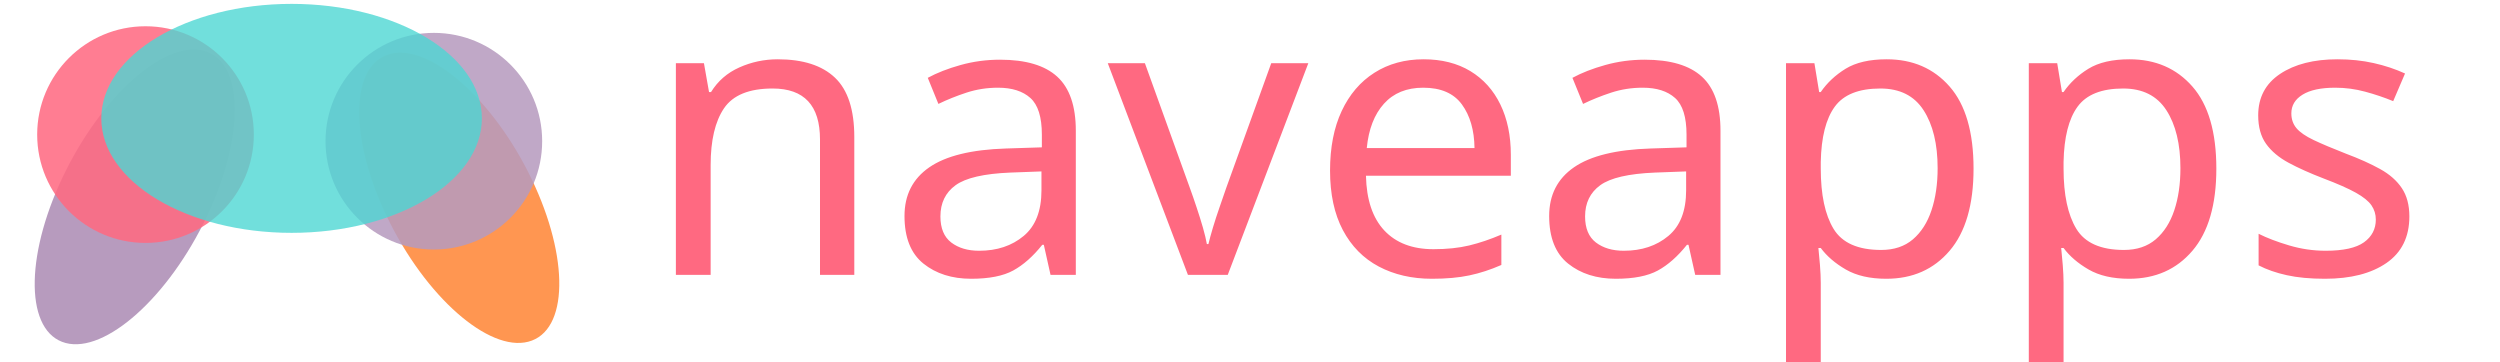
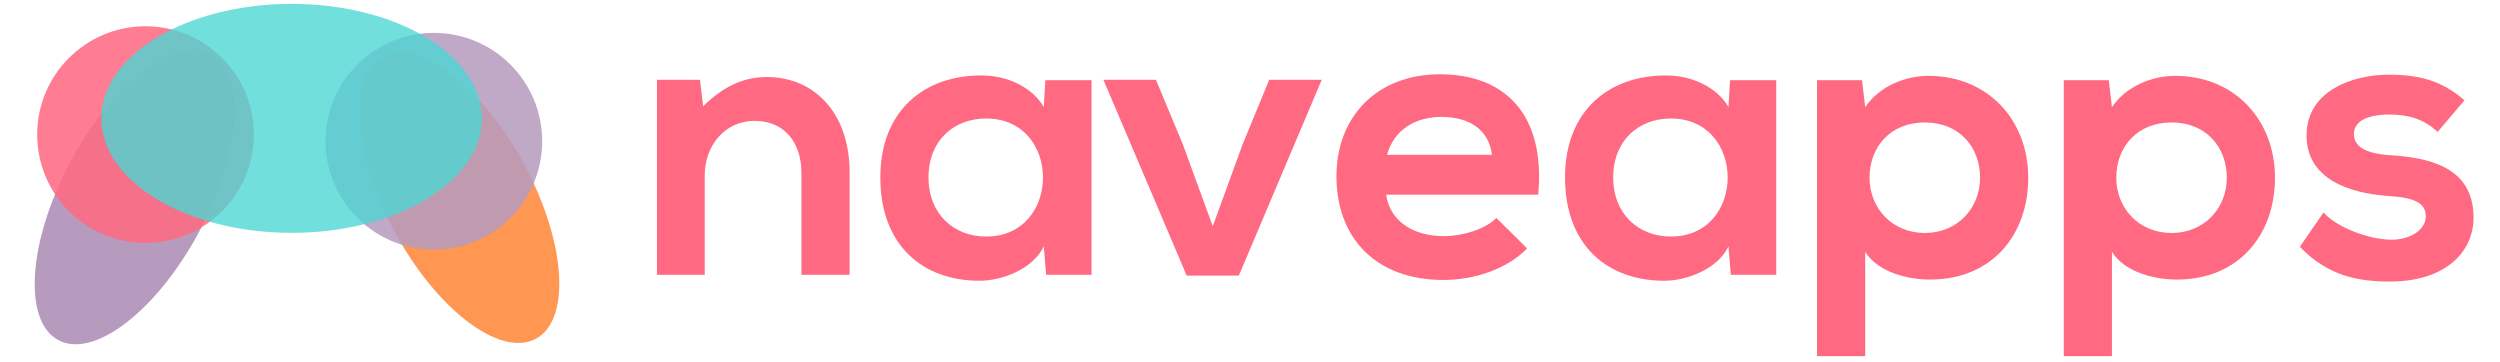
<svg xmlns="http://www.w3.org/2000/svg" version="1.1" id="svg2" xml:space="preserve" width="1008.674" height="145.699" viewBox="0 0 1008.674 145.699">
  <defs id="defs6">
    <rect x="330.066" y="443.257" width="427.412" height="152.501" id="rect1190" />
    <clipPath clipPathUnits="userSpaceOnUse" id="clipPath58">
      <path d="M 0,600 H 800 V 0 H 0 Z" id="path56" />
    </clipPath>
    <clipPath clipPathUnits="userSpaceOnUse" id="clipPath114">
      <path d="M 0,600 H 800 V 0 H 0 Z" id="path112" />
    </clipPath>
    <clipPath clipPathUnits="userSpaceOnUse" id="clipPath122">
      <path d="m 627.961,481.875 h 94.091 v -12.667 h -94.091 z" id="path120" />
    </clipPath>
    <clipPath clipPathUnits="userSpaceOnUse" id="clipPath156">
      <path d="M 0,600 H 800 V 0 H 0 Z" id="path154" />
    </clipPath>
    <clipPath clipPathUnits="userSpaceOnUse" id="clipPath168">
      <path d="M 175.596,343.624 H 356.001 V 42.273 H 175.596 Z" id="path166" />
    </clipPath>
    <clipPath clipPathUnits="userSpaceOnUse" id="clipPath222">
      <path d="M 409.444,306.629 H 589.516 V 208.38 H 409.444 Z" id="path220" />
    </clipPath>
    <clipPath clipPathUnits="userSpaceOnUse" id="clipPath248">
      <path d="M 0,600 H 800 V 0 H 0 Z" id="path246" />
    </clipPath>
  </defs>
  <g id="g10" transform="matrix(1.333333,0,0,-1.333333,-22.94109,506.9665)">
-     <g id="g873" transform="matrix(0.9755429,0,0,0.9755429,10.9208,8.126672)">
-       <g id="g1186" transform="matrix(0.5417308,0,0,0.5417308,-117.8326,96.8359)">
+     <g id="g897">
+       <g id="g1186" transform="matrix(0.5284816,0,0,0.5284816,-104.0299,102.5943)">
        <g id="g1178" transform="translate(614.2256,-191.2415)">
          <ellipse style="fill:#b79bbe;fill-opacity:1;stroke-width:0.704" id="path1156" cx="455.045" cy="-548.196" transform="matrix(0.4480501,0.8940084,0.9331758,-0.3594202,0,0)" rx="92.84" ry="42.189" />
          <circle style="fill:#ff6982;fill-opacity:0.864;stroke-width:0.639" id="path1139" cx="-301.505" cy="-639.516" r="62.027" transform="scale(1,-1)" />
          <ellipse style="fill:#ff9651;fill-opacity:1;stroke-width:0.699" id="path1156-6" cx="610.883" cy="-166.024" transform="matrix(-0.453583,0.891214,-0.9350099,-0.3546218,0,0)" rx="91.707" ry="42.106" />
          <circle style="fill:#b79bbe;fill-opacity:0.86;stroke-width:0.639" id="path1139-3" cx="-136.409" cy="635.728" r="62.027" />
          <ellipse style="fill:#4dd6d3;fill-opacity:0.796;stroke-width:0.837" id="path1137" cx="-217.86" cy="-648.805" transform="scale(1,-1)" rx="108.959" ry="65.554" />
        </g>
      </g>
-       <text xml:space="preserve" style="font-style:normal;font-weight:normal;font-size:122.457px;line-height:1.25;font-family:sans-serif;fill:#ff6981;fill-opacity:1;stroke:none;stroke-width:3.061" x="205.689" y="-296.177" id="text862" transform="scale(1,-1)">
-         <tspan id="tspan860" x="205.689" y="-296.177" style="font-style:normal;font-variant:normal;font-weight:normal;font-stretch:normal;font-family:'Nexa Bold';-inkscape-font-specification:'Nexa Bold, ';fill:#ff6981;fill-opacity:1;stroke-width:3.061">naveapps</tspan>
-       </text>
+       <g aria-label="naveapps" transform="scale(1,-1)" id="text862" style="font-style:normal;font-weight:normal;font-size:119.462px;line-height:1.25;font-family:sans-serif;fill:#ff6981;fill-opacity:1;stroke:none;stroke-width:2.987">
+         <path d="m 274.297,-297.06 v -30.941 c 0,-18.517 -11.11,-28.91 -24.968,-28.91 -7.407,0 -13.38,2.987 -19.353,8.84 l -0.956,-8.004 h -13.021 v 59.014 h 14.455 v -30.104 c 0,-8.96 6.093,-16.486 15.052,-16.486 9.318,0 14.216,6.809 14.216,15.769 v 30.821 z" style="font-style:normal;font-variant:normal;font-weight:normal;font-stretch:normal;font-family:'Nexa Bold';-inkscape-font-specification:'Nexa Bold, ';fill:#ff6981;fill-opacity:1;stroke-width:2.987" id="path864" />
+         <path d="m 333.053,-347.831 c -3.345,-5.854 -10.871,-9.557 -18.756,-9.557 -17.203,-0.119 -30.702,10.513 -30.702,30.821 0,20.667 12.902,31.419 30.343,31.299 6.57,-0.119 15.769,-3.464 19.114,-10.393 l 0.717,8.601 h 13.738 v -58.895 h -13.977 z m -17.441,3.464 c 22.937,0 22.937,35.719 0,35.719 -9.676,0 -17.441,-6.69 -17.441,-17.919 0,-11.229 7.765,-17.8 17.441,-17.8 z" style="font-style:normal;font-variant:normal;font-weight:normal;font-stretch:normal;font-family:'Nexa Bold';-inkscape-font-specification:'Nexa Bold, ';fill:#ff6981;fill-opacity:1;stroke-width:2.987" id="path866" />
+         <path d="m 401.275,-356.074 -8.123,19.711 -8.96,24.609 -9.079,-24.848 -8.123,-19.472 h -15.888 l 25.206,59.253 h 15.769 l 25.087,-59.253 z" style="font-style:normal;font-variant:normal;font-weight:normal;font-stretch:normal;font-family:'Nexa Bold';-inkscape-font-specification:'Nexa Bold, ';fill:#ff6981;fill-opacity:1;stroke-width:2.987" id="path868" />
+         <path d="m 482.666,-321.311 c 2.27,-24.251 -10.035,-36.436 -29.746,-36.436 -19.114,0 -31.299,12.902 -31.299,30.821 0,18.875 12.066,31.419 32.374,31.419 8.96,0 19.114,-3.106 25.326,-9.557 l -9.318,-9.199 c -3.345,3.464 -10.393,5.495 -15.769,5.495 -10.274,0 -16.605,-5.256 -17.561,-12.544 z m -45.754,-12.066 c 2.15,-7.646 8.601,-11.468 16.486,-11.468 8.362,0 14.335,3.823 15.291,11.468 z" style="font-style:normal;font-variant:normal;font-weight:normal;font-stretch:normal;font-family:'Nexa Bold';-inkscape-font-specification:'Nexa Bold, ';fill:#ff6981;fill-opacity:1;stroke-width:2.987" id="path870" />
+         <path d="m 540.245,-347.831 c -3.345,-5.854 -10.871,-9.557 -18.756,-9.557 -17.203,-0.119 -30.702,10.513 -30.702,30.821 0,20.667 12.902,31.419 30.343,31.299 6.57,-0.119 15.769,-3.464 19.114,-10.393 l 0.717,8.601 h 13.738 v -58.895 h -13.977 z m -17.441,3.464 c 22.937,0 22.937,35.719 0,35.719 -9.676,0 -17.441,-6.69 -17.441,-17.919 0,-11.229 7.765,-17.8 17.441,-17.8 z" style="font-style:normal;font-variant:normal;font-weight:normal;font-stretch:normal;font-family:'Nexa Bold';-inkscape-font-specification:'Nexa Bold, ';fill:#ff6981;fill-opacity:1;stroke-width:2.987" id="path872" />
+         <path d="m 599.657,-309.723 c -9.915,0 -16.725,-7.526 -16.725,-16.725 0,-9.199 6.212,-16.725 16.725,-16.725 10.513,0 16.725,7.526 16.725,16.725 0,9.199 -6.809,16.725 -16.725,16.725 z m -18.039,37.272 v -31.538 c 4.181,6.451 13.38,8.362 19.592,8.362 18.875,0 29.746,-13.619 29.746,-30.821 0,-17.322 -12.066,-30.821 -30.224,-30.821 -6.69,0 -14.574,2.867 -19.114,9.438 l -0.956,-8.123 H 567.044 v 83.504 z" style="font-style:normal;font-variant:normal;font-weight:normal;font-stretch:normal;font-family:'Nexa Bold';-inkscape-font-specification:'Nexa Bold, ';fill:#ff6981;fill-opacity:1;stroke-width:2.987" id="path874" />
+         <path d="m 674.321,-309.723 c -9.915,0 -16.725,-7.526 -16.725,-16.725 0,-9.199 6.212,-16.725 16.725,-16.725 10.513,0 16.725,7.526 16.725,16.725 0,9.199 -6.809,16.725 -16.725,16.725 z m -18.039,37.272 v -31.538 c 4.181,6.451 13.38,8.362 19.592,8.362 18.875,0 29.746,-13.619 29.746,-30.821 0,-17.322 -12.066,-30.821 -30.224,-30.821 -6.69,0 -14.574,2.867 -19.114,9.438 l -0.956,-8.123 h -13.619 v 83.504 z" style="font-style:normal;font-variant:normal;font-weight:normal;font-stretch:normal;font-family:'Nexa Bold';-inkscape-font-specification:'Nexa Bold, ';fill:#ff6981;fill-opacity:1;stroke-width:2.987" id="path876" />
+         <path d="m 762.961,-349.862 c -6.809,-5.973 -13.738,-7.765 -22.937,-7.765 -10.752,0 -24.848,4.778 -24.848,18.397 0,13.38 13.26,17.441 24.37,18.278 8.362,0.478 11.707,2.15 11.707,6.212 0,4.301 -5.137,7.168 -10.632,7.048 -6.57,-0.119 -16.127,-3.584 -20.309,-8.243 l -7.168,10.393 c 8.601,8.96 17.919,10.513 27.237,10.513 16.844,0 25.326,-8.96 25.326,-19.353 0,-15.65 -14.097,-18.158 -25.206,-18.875 -7.526,-0.478 -10.991,-2.628 -10.991,-6.451 0,-3.703 3.823,-5.854 10.752,-5.854 5.615,0 10.393,1.314 14.574,5.256 z" style="font-style:normal;font-variant:normal;font-weight:normal;font-stretch:normal;font-family:'Nexa Bold';-inkscape-font-specification:'Nexa Bold, ';fill:#ff6981;fill-opacity:1;stroke-width:2.987" id="path878" />
+       </g>
    </g>
  </g>
</svg>
